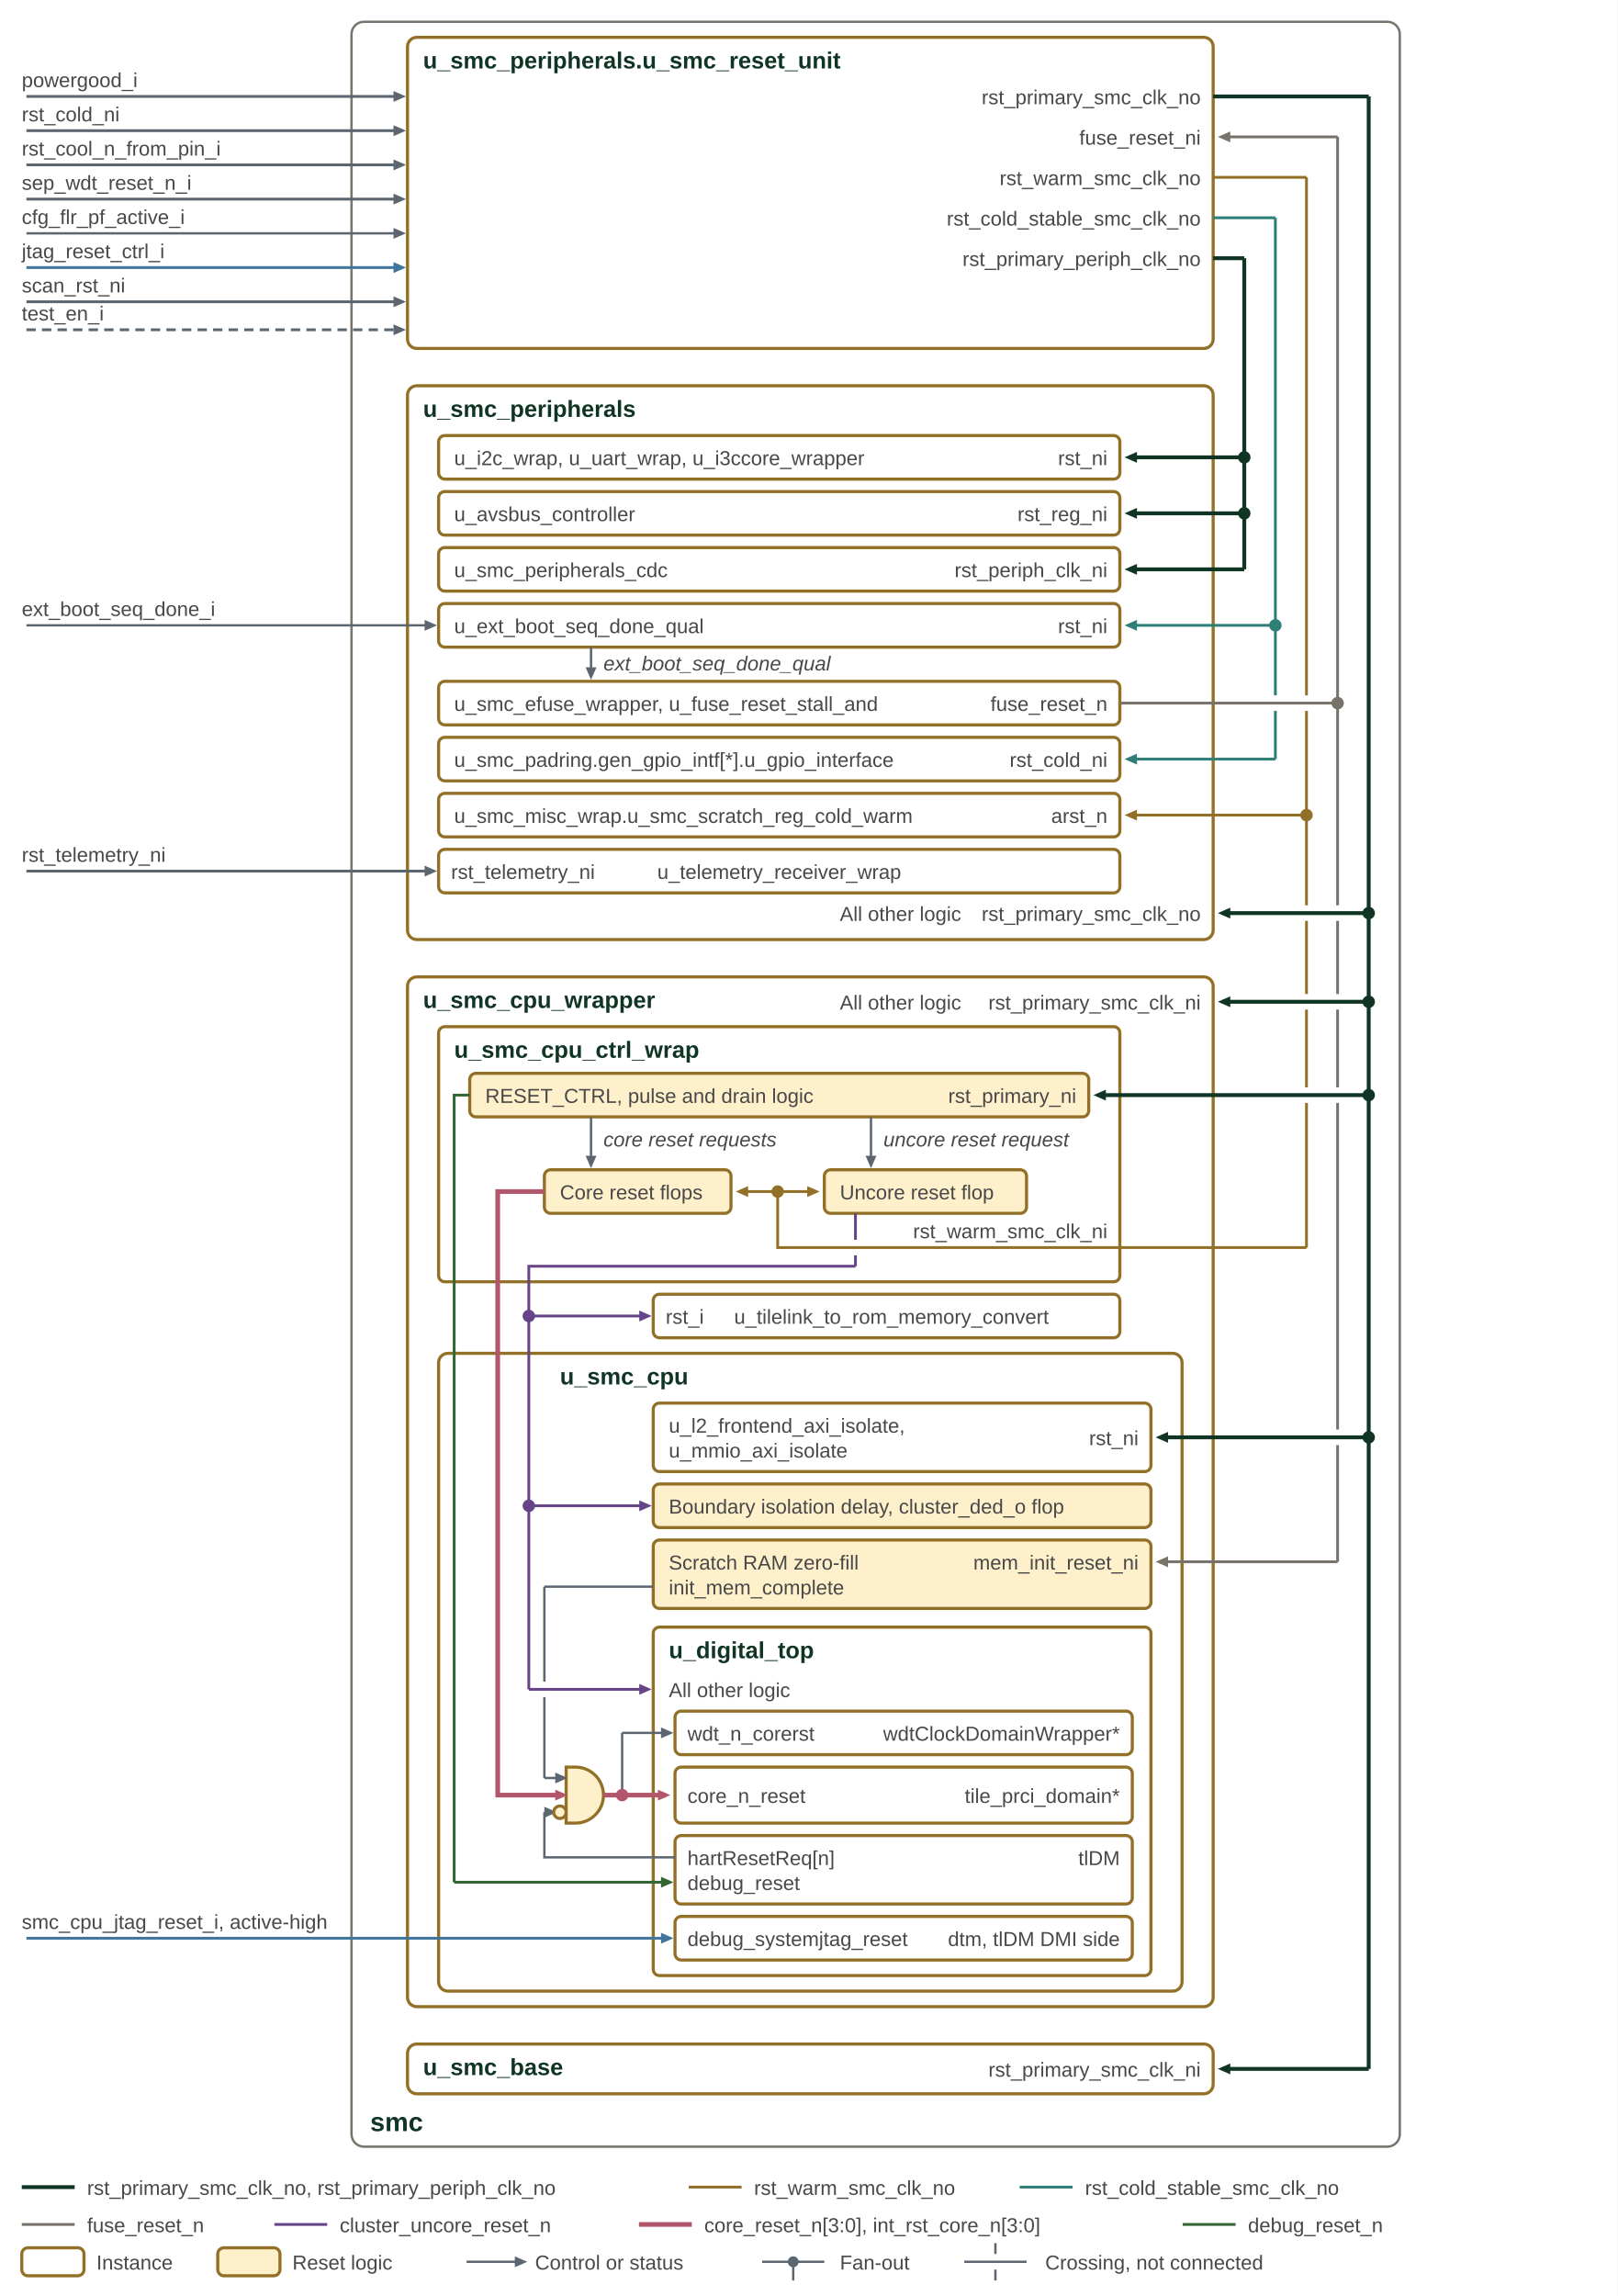
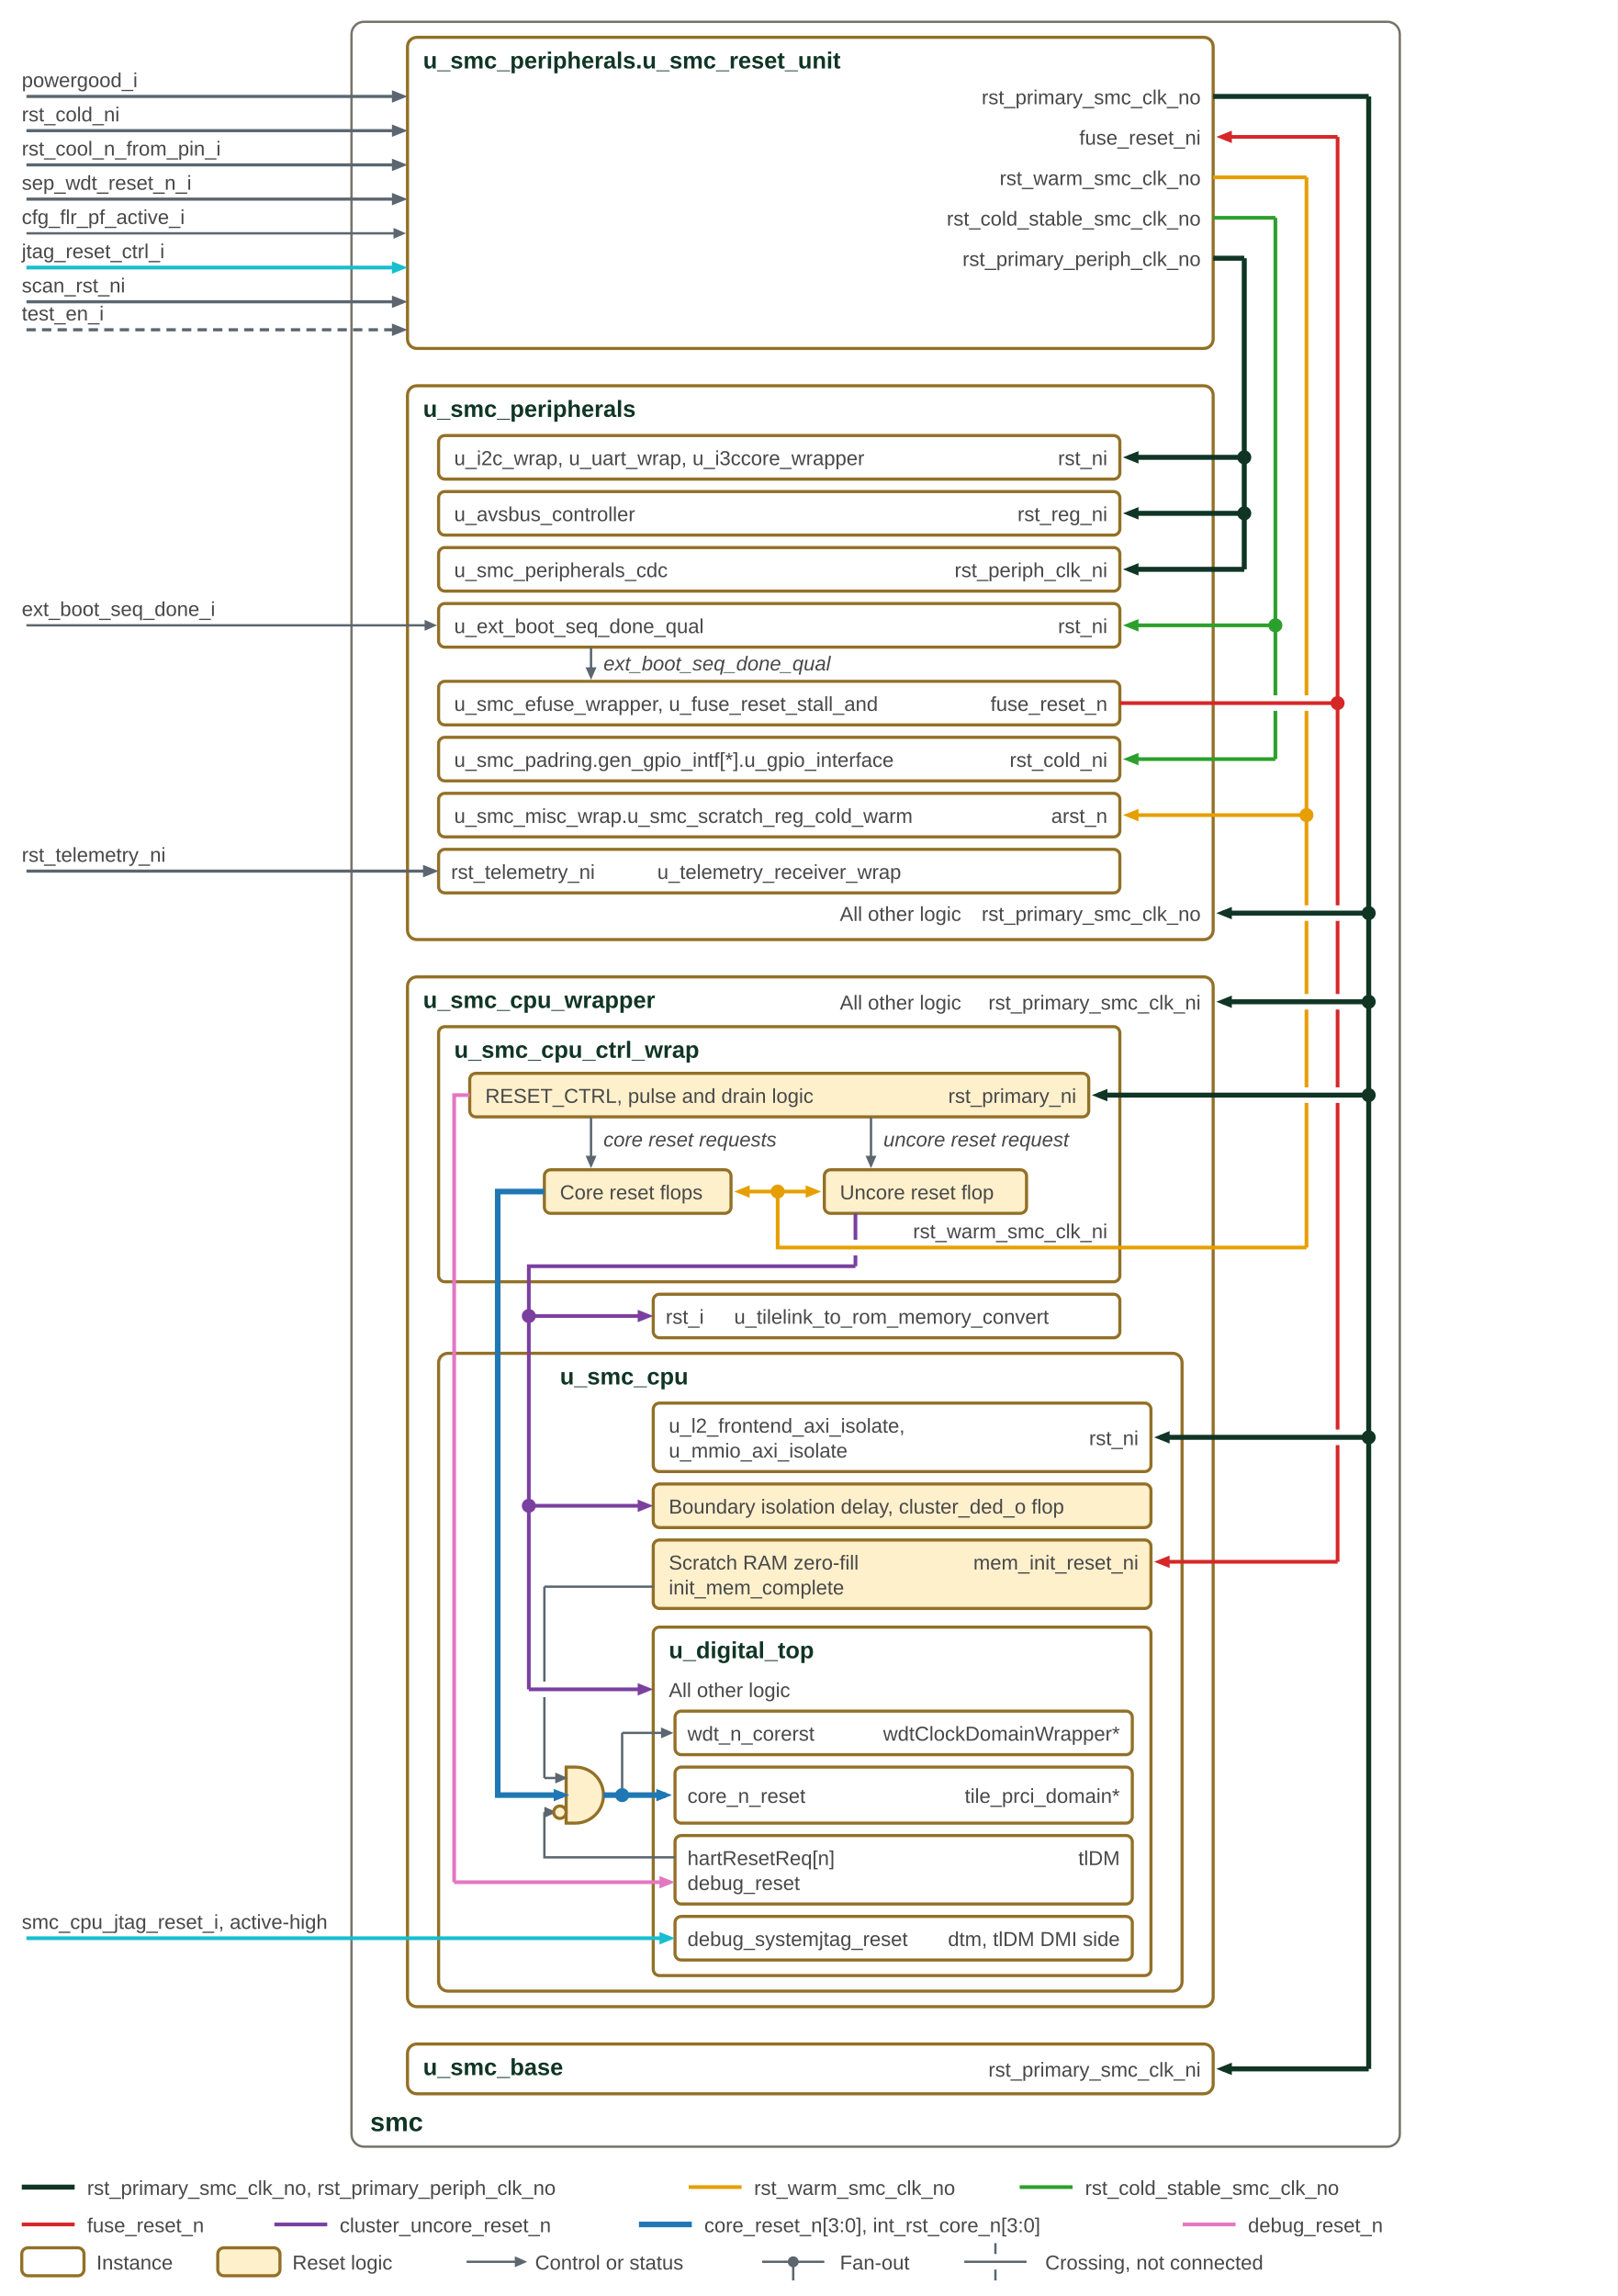
<svg xmlns="http://www.w3.org/2000/svg" width="1040" height="1476" viewBox="0 0 1040 1476" role="img" aria-labelledby="title desc">
  <defs>
    <marker id="ae" markerUnits="userSpaceOnUse" markerWidth="10" markerHeight="9" refX="7" refY="4.5" orient="auto">
      <path d="M0,0 L10,4.5 L0,9 Z" fill="#103525" />
    </marker>
    <marker id="as" markerUnits="userSpaceOnUse" markerWidth="10" markerHeight="9" refX="3" refY="4.5" orient="auto">
      <path d="M10,0 L0,4.5 L10,9 Z" fill="#103525" />
    </marker>
    <marker id="ge" markerUnits="userSpaceOnUse" markerWidth="8" markerHeight="7" refX="5" refY="3.5" orient="auto">
      <path d="M0,0 L8,3.5 L0,7 Z" fill="#5b6670" />
    </marker>
    <marker id="gs" markerUnits="userSpaceOnUse" markerWidth="8" markerHeight="7" refX="3" refY="3.5" orient="auto">
      <path d="M8,0 L0,3.5 L8,7 Z" fill="#5b6670" />
    </marker>
    <marker id="je" markerUnits="userSpaceOnUse" markerWidth="8" markerHeight="7" refX="5" refY="3.5" orient="auto">
      <path d="M0,0 L8,3.5 L0,7 Z" fill="#42759b" />
    </marker>
    <marker id="js" markerUnits="userSpaceOnUse" markerWidth="8" markerHeight="7" refX="3" refY="3.5" orient="auto">
      <path d="M8,0 L0,3.5 L8,7 Z" fill="#42759b" />
    </marker>
    <marker id="m-smu" markerUnits="userSpaceOnUse" markerWidth="8" markerHeight="7" refX="5" refY="3.5" orient="auto">
      <path d="M0,0 L8,3.5 L0,7 Z" fill="#103525" />
    </marker>
    <marker id="m-ref" markerUnits="userSpaceOnUse" markerWidth="8" markerHeight="7" refX="5" refY="3.5" orient="auto">
      <path d="M0,0 L8,3.5 L0,7 Z" fill="#2f7f79" />
    </marker>
    <marker id="m-per" markerUnits="userSpaceOnUse" markerWidth="8" markerHeight="7" refX="5" refY="3.5" orient="auto">
      <path d="M0,0 L8,3.5 L0,7 Z" fill="#937027" />
    </marker>
    <marker id="m-tel" markerUnits="userSpaceOnUse" markerWidth="8" markerHeight="7" refX="5" refY="3.5" orient="auto">
      <path d="M0,0 L8,3.5 L0,7 Z" fill="#664488" />
    </marker>
    <marker id="m-wdt" markerUnits="userSpaceOnUse" markerWidth="8" markerHeight="7" refX="5" refY="3.5" orient="auto">
      <path d="M0,0 L8,3.5 L0,7 Z" fill="#77736b" />
    </marker>
    <marker id="m-rosc" markerUnits="userSpaceOnUse" markerWidth="8" markerHeight="7" refX="5" refY="3.5" orient="auto">
      <path d="M0,0 L8,3.5 L0,7 Z" fill="#336633" />
    </marker>
    <marker id="m-jtag" markerUnits="userSpaceOnUse" markerWidth="8" markerHeight="7" refX="5" refY="3.5" orient="auto">
      <path d="M0,0 L8,3.5 L0,7 Z" fill="#42759b" />
    </marker>
    <marker id="m-spi" markerUnits="userSpaceOnUse" markerWidth="8" markerHeight="7" refX="5" refY="3.5" orient="auto">
      <path d="M0,0 L8,3.5 L0,7 Z" fill="#5b6670" />
    </marker>
    <marker id="m-slate" markerUnits="userSpaceOnUse" markerWidth="8" markerHeight="7" refX="5" refY="3.5" orient="auto">
      <path d="M0,0 L8,3.5 L0,7 Z" fill="#5b6670" />
    </marker>
    <marker id="m-pg" markerUnits="userSpaceOnUse" markerWidth="8" markerHeight="7" refX="5" refY="3.5" orient="auto">
      <path d="M0,0 L8,3.5 L0,7 Z" fill="#336633" />
    </marker>
    <marker id="m-bus" markerUnits="userSpaceOnUse" markerWidth="8" markerHeight="7" refX="5" refY="3.5" orient="auto">
      <path d="M0,0 L8,3.5 L0,7 Z" fill="#b2566c" />
+     </marker>
+     <marker id="m-pri" markerUnits="userSpaceOnUse" markerWidth="10" markerHeight="8" refX="6" refY="4" orient="auto">
+       <path d="M0,0 L10,4 L0,8 Z" fill="#103525" />
+     </marker>
+     <marker id="m-warm" markerUnits="userSpaceOnUse" markerWidth="10" markerHeight="8" refX="6" refY="4" orient="auto">
+       <path d="M0,0 L10,4 L0,8 Z" fill="#e69f00" />
+     </marker>
+     <marker id="m-cold" markerUnits="userSpaceOnUse" markerWidth="10" markerHeight="8" refX="6" refY="4" orient="auto">
+       <path d="M0,0 L10,4 L0,8 Z" fill="#2ca02c" />
+     </marker>
+     <marker id="m-fuse" markerUnits="userSpaceOnUse" markerWidth="10" markerHeight="8" refX="6" refY="4" orient="auto">
+       <path d="M0,0 L10,4 L0,8 Z" fill="#d62728" />
+     </marker>
+     <marker id="m-unc" markerUnits="userSpaceOnUse" markerWidth="10" markerHeight="8" refX="6" refY="4" orient="auto">
+       <path d="M0,0 L10,4 L0,8 Z" fill="#7b3fa0" />
+     </marker>
+     <marker id="m-core" markerUnits="userSpaceOnUse" markerWidth="10" markerHeight="8" refX="6" refY="4" orient="auto">
+       <path d="M0,0 L10,4 L0,8 Z" fill="#1f77b4" />
+     </marker>
+     <marker id="m-dbg" markerUnits="userSpaceOnUse" markerWidth="10" markerHeight="8" refX="6" refY="4" orient="auto">
+       <path d="M0,0 L10,4 L0,8 Z" fill="#e377c2" />
+     </marker>
+     <marker id="m-jt" markerUnits="userSpaceOnUse" markerWidth="10" markerHeight="8" refX="6" refY="4" orient="auto">
+       <path d="M0,0 L10,4 L0,8 Z" fill="#17becf" />
+     </marker>
+     <marker id="m-in" markerUnits="userSpaceOnUse" markerWidth="10" markerHeight="8" refX="6" refY="4" orient="auto">
+       <path d="M0,0 L10,4 L0,8 Z" fill="#5b6670" />
    </marker>
    <style>
text { font-family: Arial, sans-serif; font-size: 15px; fill: #484848; }
.t { fill: #484848; }
.b { font-size: 17px; font-weight: bold; fill: #103525; }
.bs { font-size: 15px; font-weight: bold; fill: #103525; }
.h { font-size: 22px; font-weight: bold; fill: #103525; }
.s { font-size: 13px; fill: #484848; }
.si { font-size: 13px; font-style: italic; fill: #484848; }
.pmt { font-size: 12px; font-weight: bold; fill: #ffffff; }
.pst { font-size: 12px; font-weight: bold; fill: #103525; }
.pjt { font-size: 12px; font-weight: bold; fill: #1d4b6e; }
.pct { font-size: 12px; font-weight: bold; fill: #1f5c57; }
.pm { fill: #103525; stroke: #103525; stroke-width: 1.2; }
.ps { fill: #ffffff; stroke: #103525; stroke-width: 1.2; }
.pj { fill: #e8f3ff; stroke: #42759b; stroke-width: 1.2; }
.pc { fill: #d9f0ee; stroke: #2f7f79; stroke-width: 1.2; }
.smu { fill: #ffffff; stroke: #77736b; stroke-width: 1.5; }
.network { fill: #e8f0e8; stroke: #336633; stroke-width: 2; }
.fabric { fill: #fff0cc; stroke: #937027; stroke-width: 2; }
.core { fill: #ffffff; stroke: #937027; stroke-width: 2; }
.future { fill: #ffffff; stroke: #937027; stroke-width: 2; }
.nostroke { stroke: none; }
.fut { fill: none; stroke-dasharray: 7 5; }
.opt { stroke-dasharray: 7 5; }
.hatch { fill: none; stroke: #103525; stroke-opacity: 0.16; stroke-width: 1.2; }
.external { fill: #f2f2f2; stroke: #77736b; stroke-width: 1.5; }
.axi { fill: none; stroke: #103525; stroke-width: 2.5; marker-start: url(#as); marker-end: url(#ae); }
.axio { fill: none; stroke: #103525; stroke-width: 2.5; stroke-dasharray: 8 5; marker-start: url(#as); marker-end: url(#ae); }
.sig { fill: none; stroke: #5b6670; stroke-width: 1.5; marker-start: url(#gs); marker-end: url(#ge); }
.sigo { fill: none; stroke: #5b6670; stroke-width: 1.5; marker-end: url(#ge); }
.jtag { fill: none; stroke: #42759b; stroke-width: 1.8; marker-end: url(#je); }
.jtagb { fill: none; stroke: #42759b; stroke-width: 1.8; marker-start: url(#js); marker-end: url(#je); }
.sigplain { fill: none; stroke: #5b6670; stroke-width: 1.5; }
.n-smu { fill: none; stroke: #103525; stroke-width: 2.5; }
.a-smu { fill: none; stroke: #103525; stroke-width: 2.5; marker-end: url(#m-smu); }
.n-ref { fill: none; stroke: #2f7f79; stroke-width: 1.8; }
.a-ref { fill: none; stroke: #2f7f79; stroke-width: 1.8; marker-end: url(#m-ref); }
.n-per { fill: none; stroke: #937027; stroke-width: 1.8; }
.a-per { fill: none; stroke: #937027; stroke-width: 1.8; marker-end: url(#m-per); }
.n-tel { fill: none; stroke: #664488; stroke-width: 1.8; }
.a-tel { fill: none; stroke: #664488; stroke-width: 1.8; marker-end: url(#m-tel); }
.n-wdt { fill: none; stroke: #77736b; stroke-width: 1.8; }
.a-wdt { fill: none; stroke: #77736b; stroke-width: 1.8; marker-end: url(#m-wdt); }
.n-rosc { fill: none; stroke: #336633; stroke-width: 1.8; }
.a-rosc { fill: none; stroke: #336633; stroke-width: 1.8; marker-end: url(#m-rosc); }
.n-jtag { fill: none; stroke: #42759b; stroke-width: 1.8; }
.a-jtag { fill: none; stroke: #42759b; stroke-width: 1.8; marker-end: url(#m-jtag); }
.n-spi { fill: none; stroke: #5b6670; stroke-width: 1.8; }
.a-spi { fill: none; stroke: #5b6670; stroke-width: 1.8; marker-end: url(#m-spi); }
.n-slate { fill: none; stroke: #5b6670; stroke-width: 1.8; }
.a-slate { fill: none; stroke: #5b6670; stroke-width: 1.8; marker-end: url(#m-slate); }
.n-pg { fill: none; stroke: #336633; stroke-width: 1.8; }
.a-pg { fill: none; stroke: #336633; stroke-width: 1.8; marker-end: url(#m-pg); }
.n-bus { fill: none; stroke: #b2566c; stroke-width: 3; }
.a-bus { fill: none; stroke: #b2566c; stroke-width: 3; marker-end: url(#m-bus); }
.n-dash { fill: none; stroke: #5b6670; stroke-width: 1.8; stroke-dasharray: 6 4; }
.a-dash { fill: none; stroke: #5b6670; stroke-width: 1.8; stroke-dasharray: 6 4; marker-end: url(#m-slate); }
+ .n-pri { fill: none; stroke: #103525; stroke-width: 3.2; }
+ .a-pri { fill: none; stroke: #103525; stroke-width: 3.2; marker-end: url(#m-pri); }
+ .n-warm { fill: none; stroke: #e69f00; stroke-width: 2.4; }
+ .a-warm { fill: none; stroke: #e69f00; stroke-width: 2.4; marker-end: url(#m-warm); }
+ .n-cold { fill: none; stroke: #2ca02c; stroke-width: 2.4; }
+ .a-cold { fill: none; stroke: #2ca02c; stroke-width: 2.4; marker-end: url(#m-cold); }
+ .n-fuse { fill: none; stroke: #d62728; stroke-width: 2.4; }
+ .a-fuse { fill: none; stroke: #d62728; stroke-width: 2.4; marker-end: url(#m-fuse); }
+ .n-unc { fill: none; stroke: #7b3fa0; stroke-width: 2.4; }
+ .a-unc { fill: none; stroke: #7b3fa0; stroke-width: 2.4; marker-end: url(#m-unc); }
+ .n-core { fill: none; stroke: #1f77b4; stroke-width: 3.6; }
+ .a-core { fill: none; stroke: #1f77b4; stroke-width: 3.6; marker-end: url(#m-core); }
+ .n-dbg { fill: none; stroke: #e377c2; stroke-width: 2.4; }
+ .a-dbg { fill: none; stroke: #e377c2; stroke-width: 2.4; marker-end: url(#m-dbg); }
+ .n-jt { fill: none; stroke: #17becf; stroke-width: 2.4; }
+ .a-jt { fill: none; stroke: #17becf; stroke-width: 2.4; marker-end: url(#m-jt); }
+ .n-in { fill: none; stroke: #5b6670; stroke-width: 2.0; }
+ .a-in { fill: none; stroke: #5b6670; stroke-width: 2.0; marker-end: url(#m-in); }
+ .a-indash { fill: none; stroke: #5b6670; stroke-width: 2.0; stroke-dasharray: 6 4; marker-end: url(#m-in); }
</style>
  </defs>
  <rect width="1040" height="1476" fill="#ffffff" />
  <rect class="smu" x="226" y="14" width="674" height="1366" rx="8" />
  <rect class="core" x="262" y="24" width="518" height="200" rx="6" />
  <text class="bs" x="272" y="44" text-anchor="start">u_smc_peripherals.u_smc_reset_unit</text>
  <text class="s" x="14" y="56" text-anchor="start">powergood_i</text>
-   <path class="a-slate" d="M17,62 L258,62" />
+   <path class="a-in" d="M17,62 L258,62" />
  <text class="s" x="14" y="78" text-anchor="start">rst_cold_ni</text>
-   <path class="a-slate" d="M17,84 L258,84" />
+   <path class="a-in" d="M17,84 L258,84" />
  <text class="s" x="14" y="100" text-anchor="start">rst_cool_n_from_pin_i</text>
-   <path class="a-slate" d="M17,106 L258,106" />
+   <path class="a-in" d="M17,106 L258,106" />
  <text class="s" x="14" y="122" text-anchor="start">sep_wdt_reset_n_i</text>
-   <path class="a-slate" d="M17,128 L258,128" />
+   <path class="a-in" d="M17,128 L258,128" />
  <text class="s" x="14" y="144" text-anchor="start">cfg_flr_pf_active_i</text>
  <path class="sigo" d="M17,150 L258,150" />
  <text class="s" x="14" y="166" text-anchor="start">jtag_reset_ctrl_i</text>
-   <path class="a-jtag" d="M17,172 L258,172" />
+   <path class="a-jt" d="M17,172 L258,172" />
  <text class="s" x="14" y="188" text-anchor="start">scan_rst_ni</text>
-   <path class="a-slate" d="M17,194 L258,194" />
+   <path class="a-in" d="M17,194 L258,194" />
  <text class="s" x="14" y="206" text-anchor="start">test_en_i</text>
-   <path class="a-dash" d="M17,212 L258,212" />
+   <path class="a-indash" d="M17,212 L258,212" />
  <text class="s" x="772" y="67" text-anchor="end">rst_primary_smc_clk_no</text>
-   <path class="n-smu" d="M780,62 L880,62" />
+   <path class="n-pri" d="M780,62 L880,62" />
  <text class="s" x="772" y="119" text-anchor="end">rst_warm_smc_clk_no</text>
-   <path class="n-per" d="M780,114 L840,114" />
+   <path class="n-warm" d="M780,114 L840,114" />
  <text class="s" x="772" y="145" text-anchor="end">rst_cold_stable_smc_clk_no</text>
-   <path class="n-ref" d="M780,140 L820,140" />
+   <path class="n-cold" d="M780,140 L820,140" />
  <text class="s" x="772" y="171" text-anchor="end">rst_primary_periph_clk_no</text>
-   <path class="n-smu" d="M780,166 L800,166" />
+   <path class="n-pri" d="M780,166 L800,166" />
  <text class="s" x="772" y="93" text-anchor="end">fuse_reset_ni</text>
-   <path class="a-wdt" d="M860,88 L786,88" />
+   <path class="a-fuse" d="M860,88 L786,88" />
  <rect class="core" x="262" y="248" width="518" height="356" rx="6" />
  <text class="bs" x="272" y="268" text-anchor="start">u_smc_peripherals</text>
  <rect class="core" x="282" y="280" width="438" height="28" rx="4" />
  <text class="s" x="292" y="299" text-anchor="start">u_i2c_wrap, u_uart_wrap, u_i3ccore_wrapper</text>
  <text class="s" x="712" y="299" text-anchor="end">rst_ni</text>
-   <path class="a-smu" d="M800,294 L726,294" />
+   <path class="a-pri" d="M800,294 L726,294" />
  <rect class="core" x="282" y="316" width="438" height="28" rx="4" />
  <text class="s" x="292" y="335" text-anchor="start">u_avsbus_controller</text>
  <text class="s" x="712" y="335" text-anchor="end">rst_reg_ni</text>
-   <path class="a-smu" d="M800,330 L726,330" />
+   <path class="a-pri" d="M800,330 L726,330" />
  <rect class="core" x="282" y="352" width="438" height="28" rx="4" />
  <text class="s" x="292" y="371" text-anchor="start">u_smc_peripherals_cdc</text>
  <text class="s" x="712" y="371" text-anchor="end">rst_periph_clk_ni</text>
-   <path class="a-smu" d="M800,366 L726,366" />
+   <path class="a-pri" d="M800,366 L726,366" />
  <rect class="core" x="282" y="388" width="438" height="28" rx="4" />
  <text class="s" x="292" y="407" text-anchor="start">u_ext_boot_seq_done_qual</text>
  <text class="s" x="712" y="407" text-anchor="end">rst_ni</text>
-   <path class="a-ref" d="M820,402 L726,402" />
+   <path class="a-cold" d="M820,402 L726,402" />
  <text class="s" x="14" y="396" text-anchor="start">ext_boot_seq_done_i</text>
  <path class="sigo" d="M17,402 L278,402" />
  <text class="si" x="388" y="431" text-anchor="start">ext_boot_seq_done_qual</text>
  <rect class="core" x="282" y="438" width="438" height="28" rx="4" />
  <text class="s" x="292" y="457" text-anchor="start">u_smc_efuse_wrapper, u_fuse_reset_stall_and</text>
  <text class="s" x="712" y="457" text-anchor="end">fuse_reset_n</text>
  <path class="sigo" d="M380,416 L380,434" />
-   <path class="n-wdt" d="M720,452 L860,452" />
+   <path class="n-fuse" d="M720,452 L860,452" />
  <rect class="core" x="282" y="474" width="438" height="28" rx="4" />
  <text class="s" x="292" y="493" text-anchor="start">u_smc_padring.gen_gpio_intf[*].u_gpio_interface</text>
  <text class="s" x="712" y="493" text-anchor="end">rst_cold_ni</text>
-   <path class="a-ref" d="M820,488 L726,488" />
+   <path class="a-cold" d="M820,488 L726,488" />
  <rect class="core" x="282" y="510" width="438" height="28" rx="4" />
  <text class="s" x="292" y="529" text-anchor="start">u_smc_misc_wrap.u_smc_scratch_reg_cold_warm</text>
  <text class="s" x="712" y="529" text-anchor="end">arst_n</text>
-   <path class="a-per" d="M840,524 L726,524" />
+   <path class="a-warm" d="M840,524 L726,524" />
  <rect class="core" x="282" y="546" width="438" height="28" rx="4" />
  <text class="s" x="501" y="565" text-anchor="middle">u_telemetry_receiver_wrap</text>
  <text class="s" x="290" y="565" text-anchor="start">rst_telemetry_ni</text>
  <text class="s" x="14" y="554" text-anchor="start">rst_telemetry_ni</text>
-   <path class="a-slate" d="M17,560 L278,560" />
+   <path class="a-in" d="M17,560 L278,560" />
  <text class="s" x="618" y="592" text-anchor="end">All other logic</text>
  <text class="s" x="772" y="592" text-anchor="end">rst_primary_smc_clk_no</text>
-   <path class="a-smu" d="M880,587 L786,587" />
+   <path class="a-pri" d="M880,587 L786,587" />
  <rect class="core" x="262" y="628" width="518" height="662" rx="6" />
  <text class="bs" x="272" y="648" text-anchor="start">u_smc_cpu_wrapper</text>
  <text class="s" x="618" y="649" text-anchor="end">All other logic</text>
  <text class="s" x="772" y="649" text-anchor="end">rst_primary_smc_clk_ni</text>
-   <path class="a-smu" d="M880,644 L786,644" />
+   <path class="a-pri" d="M880,644 L786,644" />
  <rect class="core" x="282" y="660" width="438" height="164" rx="4" />
  <text class="bs" x="292" y="680" text-anchor="start">u_smc_cpu_ctrl_wrap</text>
  <rect class="fabric" x="302" y="690" width="398" height="28" rx="4" />
  <text class="s" x="312" y="709" text-anchor="start">RESET_CTRL, pulse and drain logic</text>
  <text class="s" x="692" y="709" text-anchor="end">rst_primary_ni</text>
-   <path class="a-smu" d="M880,704 L706,704" />
+   <path class="a-pri" d="M880,704 L706,704" />
  <rect class="fabric" x="350" y="752" width="120" height="28" rx="4" />
  <text class="s" x="360" y="771" text-anchor="start">Core reset flops</text>
  <rect class="fabric" x="530" y="752" width="130" height="28" rx="4" />
  <text class="s" x="540" y="771" text-anchor="start">Uncore reset flop</text>
  <path class="sigo" d="M380,718 L380,748" />
  <text class="si" x="388" y="737" text-anchor="start">core reset requests</text>
  <path class="sigo" d="M560,718 L560,748" />
  <text class="si" x="568" y="737" text-anchor="start">uncore reset request</text>
  <text class="s" x="712" y="796" text-anchor="end">rst_warm_smc_clk_ni</text>
-   <path class="n-per" d="M840,802 L500,802 L500,766" />
-   <path class="a-per" d="M500,766 L476,766" />
-   <path class="a-per" d="M500,766 L524,766" />
+   <path class="n-warm" d="M840,802 L500,802 L500,766" />
+   <path class="a-warm" d="M500,766 L476,766" />
+   <path class="a-warm" d="M500,766 L524,766" />
  <rect class="core" x="420" y="832" width="300" height="28" rx="4" />
  <text class="s" x="428" y="851" text-anchor="start">rst_i</text>
  <text class="s" x="472" y="851" text-anchor="start">u_tilelink_to_rom_memory_convert</text>
  <rect class="core" x="282" y="870" width="478" height="410" rx="6" />
  <text class="bs" x="360" y="890" text-anchor="start">u_smc_cpu</text>
  <rect class="core" x="420" y="902" width="320" height="44" rx="4" />
  <text class="s" x="430" y="921" text-anchor="start">u_l2_frontend_axi_isolate,</text>
  <text class="s" x="430" y="937" text-anchor="start">u_mmio_axi_isolate</text>
  <text class="s" x="732" y="929" text-anchor="end">rst_ni</text>
-   <path class="a-smu" d="M880,924 L746,924" />
+   <path class="a-pri" d="M880,924 L746,924" />
  <rect class="fabric" x="420" y="954" width="320" height="28" rx="4" />
  <text class="s" x="430" y="973" text-anchor="start">Boundary isolation delay, cluster_ded_o flop</text>
  <rect class="fabric" x="420" y="990" width="320" height="44" rx="4" />
  <text class="s" x="430" y="1009" text-anchor="start">Scratch RAM zero-fill</text>
  <text class="s" x="430" y="1025" text-anchor="start">init_mem_complete</text>
  <text class="s" x="732" y="1009" text-anchor="end">mem_init_reset_ni</text>
-   <path class="a-wdt" d="M860,1004 L746,1004" />
+   <path class="a-fuse" d="M860,1004 L746,1004" />
  <rect class="core" x="420" y="1046" width="320" height="224" rx="4" />
  <text class="bs" x="430" y="1066" text-anchor="start">u_digital_top</text>
  <text class="s" x="430" y="1091" text-anchor="start">All other logic</text>
  <rect class="core" x="434" y="1100" width="294" height="28" rx="4" />
  <text class="s" x="442" y="1119" text-anchor="start">wdt_n_corerst</text>
  <text class="s" x="720" y="1119" text-anchor="end">wdtClockDomainWrapper*</text>
  <rect class="core" x="434" y="1136" width="294" height="36" rx="4" />
  <text class="s" x="442" y="1159" text-anchor="start">core_n_reset</text>
  <text class="s" x="720" y="1159" text-anchor="end">tile_prci_domain*</text>
  <rect class="core" x="434" y="1180" width="294" height="44" rx="4" />
  <text class="s" x="442" y="1199" text-anchor="start">hartResetReq[n]</text>
  <text class="s" x="442" y="1215" text-anchor="start">debug_reset</text>
  <text class="s" x="720" y="1199" text-anchor="end">tlDM</text>
  <rect class="core" x="434" y="1232" width="294" height="28" rx="4" />
  <text class="s" x="442" y="1251" text-anchor="start">debug_systemjtag_reset</text>
  <text class="s" x="720" y="1251" text-anchor="end">dtm, tlDM DMI side</text>
  <text class="s" x="14" y="1240" text-anchor="start">smc_cpu_jtag_reset_i, active-high</text>
-   <path class="a-jtag" d="M17,1246 L430,1246" />
+   <path class="a-jt" d="M17,1246 L430,1246" />
  <path class="fabric" d="M364,1136 L370,1136 A18,18 0 0 1 370,1172 L364,1172 Z" />
-   <path class="n-tel" d="M550,814 L340,814 L340,1086" />
-   <path class="a-tel" d="M340,846 L416,846" />
-   <path class="a-tel" d="M340,968 L416,968" />
-   <path class="a-tel" d="M340,1086 L416,1086" />
-   <path class="n-bus" d="M350,766 L320,766 L320,1154 L360,1154" />
-   <path class="a-bus" d="M358,1154 L362,1154" />
-   <path class="n-pg" d="M302,704 L292,704 L292,1210" />
-   <path class="a-pg" d="M292,1210 L430,1210" />
-   <path class="a-bus" d="M388,1154 L428,1154" />
+   <path class="n-unc" d="M550,814 L340,814 L340,1086" />
+   <path class="a-unc" d="M340,846 L416,846" />
+   <path class="a-unc" d="M340,968 L416,968" />
+   <path class="a-unc" d="M340,1086 L416,1086" />
+   <path class="n-core" d="M350,766 L320,766 L320,1154 L360,1154" />
+   <path class="a-core" d="M358,1154 L362,1154" />
+   <path class="n-dbg" d="M302,704 L292,704 L292,1210" />
+   <path class="a-dbg" d="M292,1210 L430,1210" />
+   <path class="a-core" d="M388,1154 L428,1154" />
  <path class="sigo" d="M400,1114 L430,1114" />
  <path class="sigplain" d="M420,1020 L350,1020" />
  <path class="sigo" d="M350,1143 L362,1143" />
  <path class="sigplain" d="M434,1194 L350,1194 L350,1165" />
  <path class="sigo" d="M350,1165 L355,1165" />
  <circle class="fabric" cx="360" cy="1165" r="4" />
  <rect class="core" x="262" y="1314" width="518" height="32" rx="6" />
  <text class="bs" x="272" y="1334" text-anchor="start">u_smc_base</text>
  <text class="s" x="772" y="1335" text-anchor="end">rst_primary_smc_clk_ni</text>
-   <path class="a-smu" d="M880,1330 L786,1330" />
+   <path class="a-pri" d="M880,1330 L786,1330" />
  <text class="b" x="238" y="1370" text-anchor="start">smc</text>
-   <path class="n-smu" d="M800,166 L800,366" />
-   <path class="n-ref" d="M820,140 L820,447 M820,457 L820,488" />
-   <path class="n-per" d="M840,114 L840,447 M840,457 L840,582 M840,592 L840,639 M840,649 L840,699 M840,709 L840,802" />
-   <path class="n-wdt" d="M860,88 L860,582 M860,592 L860,639 M860,649 L860,699 M860,709 L860,919 M860,929 L860,1004" />
-   <path class="n-smu" d="M880,62 L880,1330" />
-   <path class="n-tel" d="M550,780 L550,797 M550,807 L550,814" />
+   <path class="n-pri" d="M800,166 L800,366" />
+   <path class="n-cold" d="M820,140 L820,447 M820,457 L820,488" />
+   <path class="n-warm" d="M840,114 L840,447 M840,457 L840,582 M840,592 L840,639 M840,649 L840,699 M840,709 L840,802" />
+   <path class="n-fuse" d="M860,88 L860,582 M860,592 L860,639 M860,649 L860,699 M860,709 L860,919 M860,929 L860,1004" />
+   <path class="n-pri" d="M880,62 L880,1330" />
+   <path class="n-unc" d="M550,780 L550,797 M550,807 L550,814" />
  <path class="sigplain" d="M400,1114 L400,1154" />
  <path class="sigplain" d="M350,1020 L350,1081 M350,1091 L350,1143" />
-   <circle cx="860" cy="452" r="4" fill="#77736b" />
-   <circle cx="500" cy="766" r="4" fill="#937027" />
-   <circle cx="340" cy="846" r="4" fill="#664488" />
-   <circle cx="340" cy="968" r="4" fill="#664488" />
-   <circle cx="400" cy="1154" r="4" fill="#b2566c" />
-   <circle cx="800" cy="294" r="4" fill="#103525" />
-   <circle cx="800" cy="330" r="4" fill="#103525" />
-   <circle cx="820" cy="402" r="4" fill="#2f7f79" />
-   <circle cx="840" cy="524" r="4" fill="#937027" />
-   <circle cx="880" cy="587" r="4" fill="#103525" />
-   <circle cx="880" cy="644" r="4" fill="#103525" />
-   <circle cx="880" cy="704" r="4" fill="#103525" />
-   <circle cx="880" cy="924" r="4" fill="#103525" />
-   <path class="n-smu" d="M14,1406 L48,1406" />
+   <circle cx="860" cy="452" r="4.5" fill="#d62728" />
+   <circle cx="500" cy="766" r="4.5" fill="#e69f00" />
+   <circle cx="340" cy="846" r="4.5" fill="#7b3fa0" />
+   <circle cx="340" cy="968" r="4.5" fill="#7b3fa0" />
+   <circle cx="400" cy="1154" r="4.5" fill="#1f77b4" />
+   <circle cx="800" cy="294" r="4.5" fill="#103525" />
+   <circle cx="800" cy="330" r="4.5" fill="#103525" />
+   <circle cx="820" cy="402" r="4.5" fill="#2ca02c" />
+   <circle cx="840" cy="524" r="4.5" fill="#e69f00" />
+   <circle cx="880" cy="587" r="4.5" fill="#103525" />
+   <circle cx="880" cy="644" r="4.5" fill="#103525" />
+   <circle cx="880" cy="704" r="4.5" fill="#103525" />
+   <circle cx="880" cy="924" r="4.5" fill="#103525" />
+   <path class="n-pri" d="M14,1406 L48,1406" />
  <text class="s" x="56" y="1411" text-anchor="start">rst_primary_smc_clk_no, rst_primary_periph_clk_no</text>
-   <path class="n-per" d="M442.8,1406 L476.8,1406" />
+   <path class="n-warm" d="M442.8,1406 L476.8,1406" />
  <text class="s" x="484.8" y="1411" text-anchor="start">rst_warm_smc_clk_no</text>
-   <path class="n-ref" d="M655.6,1406 L689.6,1406" />
+   <path class="n-cold" d="M655.6,1406 L689.6,1406" />
  <text class="s" x="697.6" y="1411" text-anchor="start">rst_cold_stable_smc_clk_no</text>
-   <path class="n-wdt" d="M14,1430 L48,1430" />
+   <path class="n-fuse" d="M14,1430 L48,1430" />
  <text class="s" x="56" y="1435" text-anchor="start">fuse_reset_n</text>
-   <path class="n-tel" d="M176.4,1430 L210.4,1430" />
+   <path class="n-unc" d="M176.4,1430 L210.4,1430" />
  <text class="s" x="218.4" y="1435" text-anchor="start">cluster_uncore_reset_n</text>
-   <path class="n-bus" d="M410.8,1430 L444.8,1430" />
+   <path class="n-core" d="M410.8,1430 L444.8,1430" />
  <text class="s" x="452.8" y="1435" text-anchor="start">core_reset_n[3:0], int_rst_core_n[3:0]</text>
-   <path class="n-pg" d="M760.4,1430 L794.4,1430" />
+   <path class="n-dbg" d="M760.4,1430 L794.4,1430" />
  <text class="s" x="802.4" y="1435" text-anchor="start">debug_reset_n</text>
  <rect class="core" x="14" y="1445" width="40" height="18" rx="4" />
  <text class="s" x="62" y="1459" text-anchor="start">Instance</text>
  <rect class="fabric" x="140" y="1445" width="40" height="18" rx="4" />
  <text class="s" x="188" y="1459" text-anchor="start">Reset logic</text>
  <path class="sigo" d="M300,1454 L336,1454" />
  <text class="s" x="344" y="1459" text-anchor="start">Control or status</text>
  <path class="sigplain" d="M490,1454 L530,1454" />
  <path class="sigplain" d="M510,1454 L510,1466" />
  <circle cx="510" cy="1454" r="3.5" fill="#5b6670" />
  <text class="s" x="540" y="1459" text-anchor="start">Fan-out</text>
  <path class="sigplain" d="M620,1454 L660,1454" />
  <path class="sigplain" d="M640,1442 L640,1449 M640,1459 L640,1466" />
  <text class="s" x="672" y="1459" text-anchor="start">Crossing, not connected</text>
</svg>
